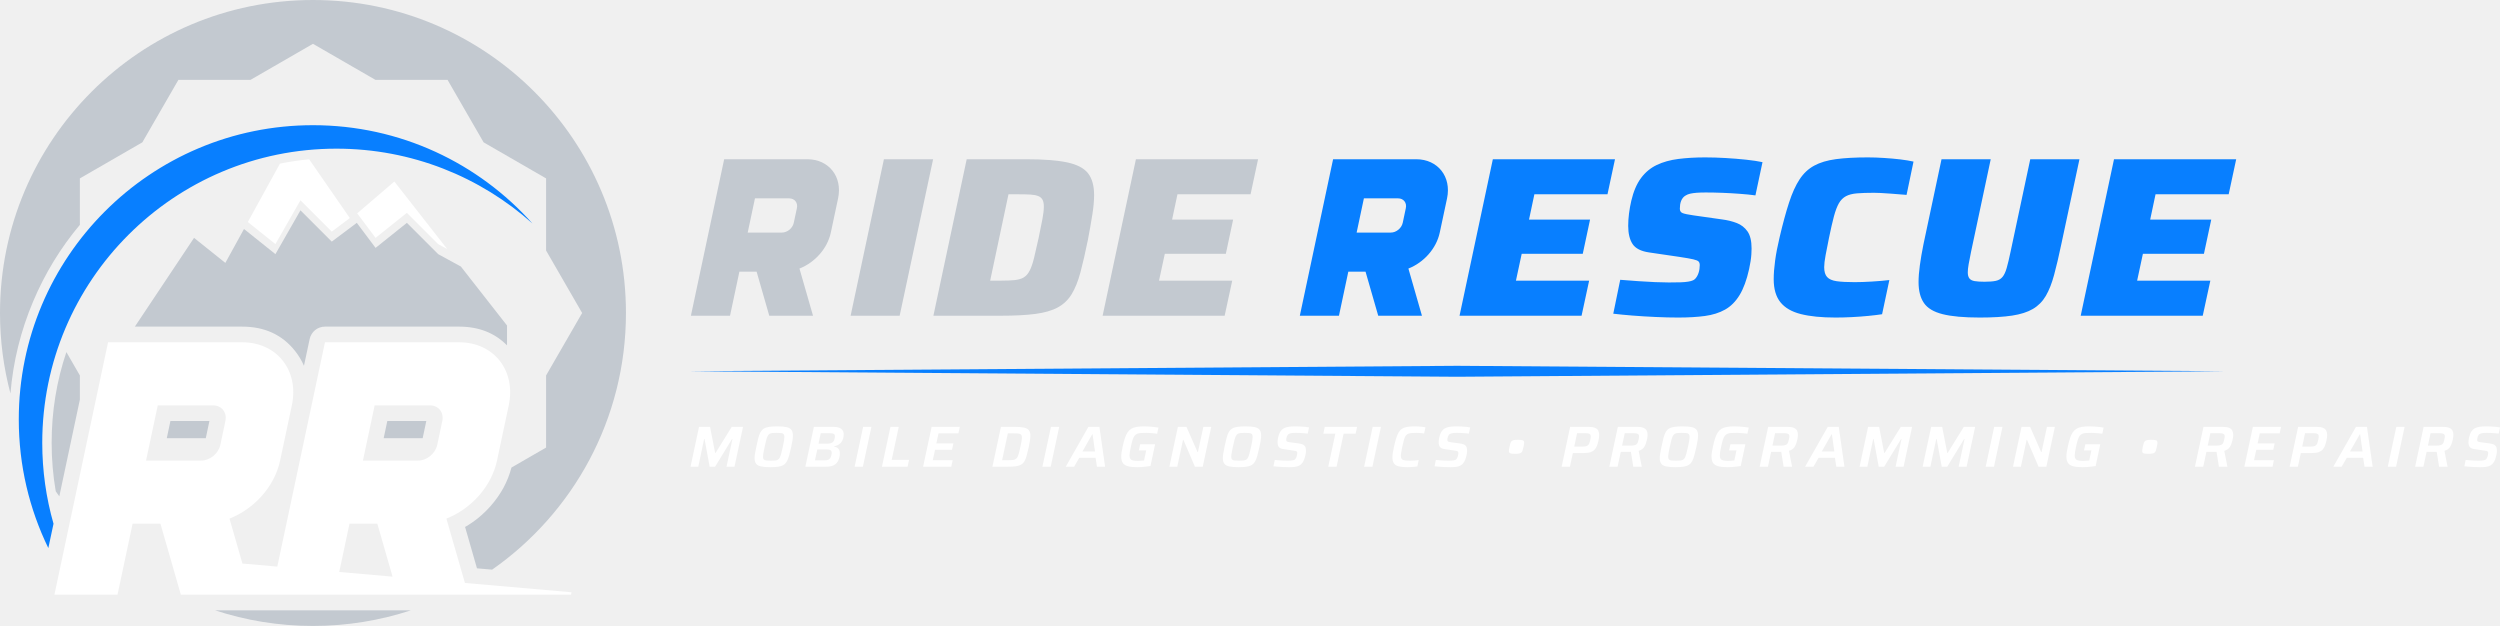
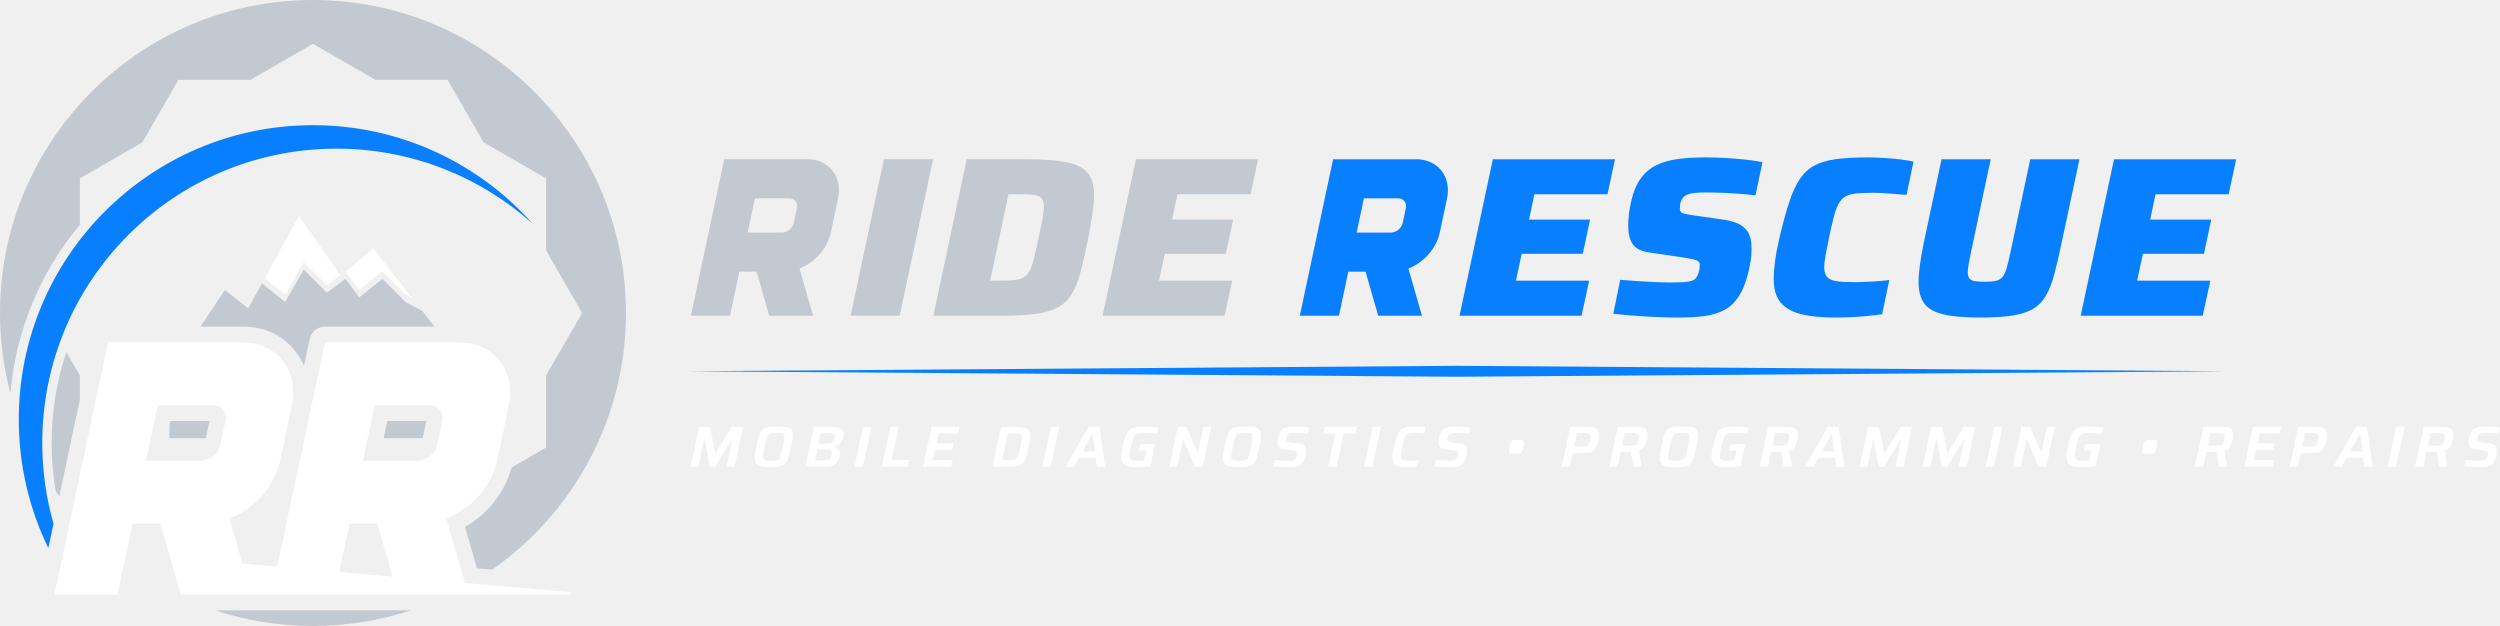
<svg xmlns="http://www.w3.org/2000/svg" viewBox="-100.00 -100.00 798.78 200.00">
  <path fill="#C3C9D0" d="M100 0C100 33.94 83.09 63.93 57.24 82.01L52.4 81.59L48.6 68.37Q53.13 65.78 56.74 61.7Q61.67 56.13 63.41 49.39L74.48 43V19.96L86 0L74.48 -19.96V-43L54.52 -54.52L43 -74.48H19.96L0 -86L-19.96 -74.48H-43L-54.52 -54.52L-74.48 -43V-28.16Q-83.72 -17.14 -89.38 -3.76Q-95.39 10.45 -96.66 25.73C-98.84 17.52 -100 8.9 -100 0C-100 -55.23 -55.23 -100 0 -100C55.23 -100 100 -55.23 100 0ZM-78.79 12.49 -74.48 19.96V27.69L-81.05 58.59C-81.43 58.06 -81.82 57.52 -82.19 56.97Q-83.5 49.35 -83.5 41.5Q-83.5 26.47 -78.79 12.49ZM31.31 95C21.46 98.24 10.94 100 0 100C-10.94 100 -21.46 98.24 -31.31 95Z" />
-   <path fill="#C3C9D0" d="M3.83 4.36Q2.97 4.36 2.16 4.65Q1.35 4.93 0.68 5.47Q0.02 6.01 -0.43 6.75Q-0.88 7.48 -1.06 8.32L-2.88 16.88Q-3.94 14.4 -5.7 12.17Q-11.85 4.36 -22.63 4.36H-56.91L-38 -24L-28 -16L-22.07 -26.78L-22 -26.8L-12 -18.8L-4 -32.8L6 -22.8L14 -28.8L20 -20.8L30 -28.8L40 -18.8L47.25 -14.84L62 4V10.35Q56.11 4.36 46.67 4.36ZM-45.55 34.52H-33.09L-34.25 40H-46.71ZM23.75 34.52H36.21L35.05 40H22.59Z" />
-   <path fill="#FFFFFF" d="M11.77 -30.33 6 -26 -4 -36 -12 -22 -20.82 -29.06 -10.55 -47.72Q-5.94 -48.65 -1.22 -49.1ZM42.88 -20.43 40 -22 30 -32 20 -24 14.13 -31.83 26 -42Z" />
+   <path fill="#C3C9D0" d="M3.83 4.36Q2.97 4.36 2.16 4.65Q1.35 4.93 0.68 5.47Q0.02 6.01 -0.43 6.75Q-0.88 7.48 -1.06 8.32L-2.88 16.88Q-3.94 14.4 -5.7 12.17Q-11.85 4.36 -22.63 4.36H-35.93L-28.12 -7.36L-20.72 -1.44L-16.33 -9.42L-16.28 -9.43L-8.88 -3.51L-2.96 -13.87L4.44 -6.47L10.36 -10.91L14.8 -4.99L22.2 -10.91L29.6 -3.51L34.97 -0.58L38.84 4.36ZM23.75 34.52H36.21L35.05 40H22.59ZM-45.55 34.52H-33.09L-34.25 40H-45.88V36.09Z" />
+   <path fill="#FFFFFF" d="M8.71 -12.04 4.44 -8.84 -2.96 -16.24 -8.88 -5.88 -15.41 -11.1 -4.44 -31.04ZM31.73 -4.72 29.6 -5.88 22.2 -13.28 14.8 -7.36 10.46 -13.15 19.24 -20.68Z" />
  <path fill="#087FFF" d="M70.11 -28.61C53.49 -43.47 31.55 -52.5 7.5 -52.5C-44.41 -52.5 -86.5 -10.41 -86.5 41.5C-86.5 50.46 -85.25 59.13 -82.9 67.34L-84.56 75.11C-90.61 62.69 -94 48.74 -94 34C-94 -17.91 -51.91 -60 0 -60C27.87 -60 52.9 -47.87 70.11 -28.61Z" />
  <path fill="#FFFFFF" d="M3.83 9.36H46.67C57.8 9.36 64.91 18.39 62.55 29.52L58.8 47.16C57.03 55.48 50.48 62.62 42.63 65.7L48.55 86.27L82.61 89.24L82.45 90H-42.22L-48.74 67.32H-57.63L-62.45 90H-82.61L-65.47 9.36H-22.63C-11.5 9.36 -4.39 18.39 -6.75 29.52L-10.5 47.16C-12.27 55.48 -18.82 62.62 -26.67 65.7L-22.54 80.06L-11.4 81.04ZM-49.59 29.52 -53.34 47.16H-35.7C-32.92 47.16 -30.18 44.9 -29.59 42.12L-27.99 34.56C-27.39 31.78 -29.17 29.52 -31.95 29.52ZM19.71 29.52 15.96 47.16H33.6C36.38 47.16 39.12 44.9 39.71 42.12L41.31 34.56C41.91 31.78 40.13 29.52 37.35 29.52ZM8.39 82.76 25.43 84.25 20.56 67.32H11.67L8.39 82.76Z" />
  <path fill="#C3C9D0" d="M198.23 0.88 208.87 -49.12H227.88Q236.25 -49.12 240.99 -48.11Q245.72 -47.09 247.65 -44.62Q249.58 -42.15 249.58 -37.65Q249.58 -34.97 249.02 -31.46Q248.47 -27.95 247.61 -23.42Q246.36 -17.29 245.22 -13Q244.07 -8.72 242.41 -6.01Q240.75 -3.29 238 -1.79Q235.24 -0.28 230.83 0.3Q226.42 0.88 219.67 0.88ZM131.38 -49.12H157.94C164.84 -49.12 169.25 -43.53 167.78 -36.62L165.46 -25.69C164.36 -20.53 160.3 -16.1 155.44 -14.19L159.77 0.88H145.79L141.75 -13.19H136.24L133.25 0.88H120.75ZM252.3 0.88 262.94 -49.12H301.97L299.57 -37.92H276.21L274.5 -29.84H294L291.67 -18.9H272.17L270.32 -10.33H293.71L291.29 0.88ZM171.78 0.88 182.42 -49.12H198.14L187.45 0.88ZM216.37 -10.33H219.71Q222.44 -10.33 224.2 -10.51Q225.97 -10.69 227.1 -11.36Q228.22 -12.04 228.98 -13.51Q229.75 -14.97 230.38 -17.53Q231.01 -20.08 231.87 -24.05Q232.63 -27.59 233.07 -30.02Q233.52 -32.44 233.52 -34.01Q233.52 -35.4 233.09 -36.19Q232.66 -36.98 231.74 -37.35Q230.81 -37.73 229.29 -37.83Q227.78 -37.92 225.58 -37.92H222.22ZM141.22 -36.62 138.9 -25.69H149.83C151.56 -25.69 153.26 -27.09 153.62 -28.81L154.62 -33.5C154.99 -35.23 153.88 -36.62 152.16 -36.62Z" />
  <path fill="#087FFF" d="M325.94 -49.12H352.5C359.41 -49.12 363.81 -43.53 362.35 -36.62L360.02 -25.69C358.92 -20.53 354.86 -16.1 350 -14.19L354.33 0.88H340.36L336.31 -13.19H330.8L327.81 0.88H315.31ZM532.56 1.46Q524.95 1.46 520.69 0.38Q516.43 -0.69 514.72 -3.19Q513 -5.69 513 -9.89Q513 -12.2 513.42 -15.25Q513.83 -18.3 514.58 -22L520.34 -49.12H536.06L529.77 -19.52Q529.29 -17.18 529.01 -15.61Q528.73 -14.04 528.73 -12.98Q528.73 -11.71 529.24 -11.05Q529.75 -10.38 530.94 -10.18Q532.12 -9.98 534.08 -9.98Q536.36 -9.98 537.7 -10.27Q539.04 -10.56 539.83 -11.52Q540.62 -12.47 541.16 -14.37Q541.71 -16.27 542.39 -19.52L548.69 -49.12H564.41L558.62 -22Q557.42 -16.26 556.32 -12.2Q555.23 -8.14 553.67 -5.47Q552.1 -2.79 549.54 -1.29Q546.97 0.22 542.89 0.84Q538.8 1.46 532.56 1.46ZM436.21 1.46Q432.82 1.46 428.99 1.28Q425.17 1.11 421.64 0.83Q418.11 0.55 415.46 0.23L417.68 -10.6Q420.49 -10.38 423.37 -10.17Q426.24 -9.96 428.8 -9.86Q431.37 -9.75 433.23 -9.75Q435.47 -9.75 436.97 -9.8Q438.47 -9.85 439.44 -10.02Q440.41 -10.18 441.02 -10.47Q441.46 -10.69 441.78 -11.08Q442.1 -11.46 442.35 -11.95Q442.6 -12.43 442.77 -13Q442.94 -13.57 443.01 -14.15Q443.09 -14.74 443.09 -15.28Q443.09 -16.02 442.74 -16.42Q442.4 -16.82 441.03 -17.14Q439.66 -17.46 436.53 -17.93L426.87 -19.35Q423.02 -19.92 421.63 -22.03Q420.23 -24.15 420.23 -27.85Q420.23 -29.77 420.49 -31.8Q420.75 -33.84 421.21 -35.82Q422.28 -40.37 424.33 -43.12Q426.38 -45.87 429.36 -47.29Q432.34 -48.71 436.23 -49.21Q440.13 -49.71 444.81 -49.71Q447.95 -49.71 451.36 -49.51Q454.77 -49.31 457.88 -48.98Q460.99 -48.65 463.14 -48.19L460.88 -37.57Q458.72 -37.87 455.95 -38.07Q453.18 -38.28 450.34 -38.39Q447.5 -38.5 445.05 -38.5Q443.35 -38.5 442.12 -38.41Q440.89 -38.31 440.04 -38.12Q439.18 -37.92 438.59 -37.54Q438.08 -37.26 437.71 -36.8Q437.34 -36.34 437.13 -35.78Q436.91 -35.22 436.82 -34.6Q436.73 -33.97 436.73 -33.29Q436.73 -32.25 437.64 -31.9Q438.56 -31.55 441.07 -31.19L450.24 -29.89Q452.78 -29.56 454.91 -28.74Q457.04 -27.92 458.35 -26.06Q459.65 -24.2 459.65 -20.59Q459.65 -19.74 459.58 -18.71Q459.51 -17.68 459.33 -16.52Q459.15 -15.37 458.86 -14.02Q457.71 -8.82 455.81 -5.71Q453.91 -2.6 451.17 -1.07Q448.43 0.46 444.74 0.96Q441.04 1.46 436.21 1.46ZM366.34 0.88 376.98 -49.12H416.01L413.61 -37.92H390.25L388.54 -29.84H408.04L405.71 -18.9H386.2L384.36 -10.33H407.75L405.33 0.88ZM564.81 0.88 575.45 -49.12H614.49L612.09 -37.92H588.72L587.01 -29.84H606.52L604.18 -18.9H584.68L582.84 -10.33H606.23L603.8 0.88ZM486.48 1.46Q479.78 1.46 475.39 0.35Q471 -0.76 468.86 -3.44Q466.72 -6.11 466.72 -10.79Q466.72 -13.42 467.17 -16.71Q467.61 -20 468.59 -24.12Q470.15 -30.77 471.64 -35.32Q473.12 -39.87 475 -42.71Q476.87 -45.56 479.65 -47.07Q482.43 -48.59 486.6 -49.15Q490.77 -49.71 496.82 -49.71Q499.29 -49.71 501.98 -49.53Q504.67 -49.36 507.15 -49.07Q509.63 -48.77 511.39 -48.37L509.17 -37.73Q506.16 -37.99 504.15 -38.13Q502.13 -38.28 500.86 -38.34Q499.59 -38.4 498.72 -38.4Q495.47 -38.4 493.32 -38.22Q491.17 -38.04 489.8 -37.31Q488.43 -36.58 487.55 -35.06Q486.68 -33.54 485.96 -30.87Q485.25 -28.2 484.41 -24.12Q483.75 -20.9 483.3 -18.47Q482.85 -16.04 482.85 -14.64Q482.85 -12.51 483.78 -11.49Q484.71 -10.46 486.85 -10.15Q488.98 -9.85 492.58 -9.85Q494.99 -9.85 498.11 -10.04Q501.24 -10.23 503.67 -10.52L501.35 0.4Q499.54 0.68 496.99 0.93Q494.44 1.18 491.71 1.32Q488.99 1.46 486.48 1.46ZM335.78 -36.62 333.46 -25.69H344.4C346.12 -25.69 347.82 -27.09 348.19 -28.81L349.18 -33.5C349.55 -35.23 348.45 -36.62 346.72 -36.62Z" />
  <path fill="#087FFF" d="M120 18.62 365.54 16.88 611.08 18.62 365.54 20.38Z" />
  <path fill="#FFFFFF" d="M435.36 49.27Q433.42 49.27 432.32 49.02Q431.22 48.77 430.77 48.13Q430.31 47.49 430.31 46.35Q430.31 45.68 430.47 44.78Q430.63 43.87 430.88 42.68Q431.2 41.07 431.5 39.95Q431.79 38.82 432.2 38.09Q432.61 37.36 433.26 36.95Q433.92 36.54 434.95 36.39Q435.99 36.23 437.53 36.23Q439.47 36.23 440.55 36.48Q441.64 36.73 442.1 37.37Q442.55 38.01 442.55 39.16Q442.55 39.85 442.41 40.74Q442.27 41.63 442.01 42.82Q441.65 44.44 441.34 45.57Q441.03 46.7 440.62 47.42Q440.22 48.14 439.57 48.55Q438.92 48.96 437.91 49.11Q436.9 49.27 435.36 49.27ZM295.76 49.27Q293.82 49.27 292.72 49.02Q291.62 48.77 291.17 48.13Q290.71 47.49 290.71 46.35Q290.71 45.68 290.87 44.78Q291.03 43.87 291.27 42.68Q291.6 41.07 291.9 39.95Q292.19 38.82 292.6 38.09Q293 37.36 293.66 36.95Q294.32 36.54 295.35 36.39Q296.38 36.23 297.93 36.23Q299.86 36.23 300.95 36.48Q302.04 36.73 302.5 37.37Q302.95 38.01 302.95 39.16Q302.95 39.85 302.81 40.74Q302.67 41.63 302.41 42.82Q302.05 44.44 301.74 45.57Q301.43 46.7 301.02 47.42Q300.62 48.14 299.97 48.55Q299.32 48.96 298.31 49.11Q297.3 49.27 295.76 49.27ZM146.15 49.27Q144.21 49.27 143.11 49.02Q142.01 48.77 141.56 48.13Q141.1 47.49 141.1 46.35Q141.1 45.68 141.26 44.78Q141.42 43.87 141.67 42.68Q141.99 41.07 142.29 39.95Q142.58 38.82 142.99 38.09Q143.4 37.36 144.05 36.95Q144.71 36.54 145.74 36.39Q146.78 36.23 148.32 36.23Q150.26 36.23 151.34 36.48Q152.43 36.73 152.89 37.37Q153.34 38.01 153.34 39.16Q153.34 39.85 153.2 40.74Q153.06 41.63 152.8 42.82Q152.44 44.44 152.13 45.57Q151.82 46.7 151.41 47.42Q151.01 48.14 150.36 48.55Q149.71 48.96 148.7 49.11Q147.69 49.27 146.15 49.27ZM217.09 49.12 219.81 36.38H223.99Q226 36.38 227.14 36.62Q228.28 36.86 228.75 37.48Q229.22 38.1 229.22 39.25Q229.22 39.91 229.08 40.79Q228.94 41.67 228.7 42.82Q228.35 44.41 228.05 45.51Q227.76 46.62 227.34 47.33Q226.93 48.05 226.27 48.44Q225.61 48.83 224.57 48.98Q223.53 49.12 221.97 49.12ZM157.32 49.12 160.05 36.38H166.25Q167.38 36.38 168.12 36.66Q168.85 36.95 169.21 37.48Q169.57 38.01 169.57 38.77Q169.57 39.07 169.53 39.37Q169.5 39.66 169.43 39.95Q169.13 41.1 168.4 41.73Q167.67 42.37 166.5 42.58L166.48 42.66Q167.13 42.79 167.55 43.07Q167.96 43.35 168.15 43.78Q168.34 44.21 168.34 44.82Q168.34 45.03 168.32 45.25Q168.31 45.48 168.28 45.7Q168.25 45.91 168.19 46.14Q168.03 46.79 167.73 47.35Q167.43 47.9 166.94 48.29Q166.46 48.69 165.73 48.91Q165 49.12 163.98 49.12ZM494.16 49.12 496.88 36.38H500.4L502.03 44.73H502.15L507.33 36.38H510.94L508.22 49.12H505.66L507.55 40.26H507.43L502.01 49.12H500.27L498.64 40.26H498.51L496.64 49.12ZM514.31 49.12 517.03 36.38H520.55L522.17 44.73H522.29L527.47 36.38H531.08L528.36 49.12H525.8L527.7 40.26H527.57L522.16 49.12H520.41L518.78 40.26H518.66L516.78 49.12ZM120.63 49.12 123.35 36.38H126.87L128.5 44.73H128.62L133.8 36.38H137.41L134.68 49.12H132.13L134.02 40.26H133.9L128.48 49.12H126.74L125.11 40.26H124.98L123.11 49.12ZM671.66 49.12 674.38 36.38H680.38Q681.78 36.38 682.53 36.68Q683.29 36.99 683.59 37.56Q683.89 38.12 683.89 38.92Q683.89 39.15 683.86 39.42Q683.83 39.7 683.78 39.99Q683.74 40.29 683.66 40.6Q683.5 41.31 683.28 41.87Q683.07 42.43 682.79 42.85Q682.5 43.27 682.07 43.57Q681.64 43.86 681.03 44.04L682.03 49.12H679.32L678.56 44.37H675.33L674.31 49.12ZM462.23 49.12 464.95 36.38H470.95Q472.35 36.38 473.1 36.68Q473.86 36.99 474.16 37.56Q474.46 38.12 474.46 38.92Q474.46 39.15 474.43 39.42Q474.4 39.7 474.35 39.99Q474.31 40.29 474.23 40.6Q474.07 41.31 473.85 41.87Q473.64 42.43 473.36 42.85Q473.07 43.27 472.64 43.57Q472.21 43.86 471.6 44.04L472.6 49.12H469.89L469.13 44.37H465.9L464.88 49.12ZM414.2 49.12 416.92 36.38H422.92Q424.31 36.38 425.07 36.68Q425.82 36.99 426.12 37.56Q426.42 38.12 426.42 38.92Q426.42 39.15 426.39 39.42Q426.37 39.7 426.32 39.99Q426.27 40.29 426.19 40.6Q426.03 41.31 425.82 41.87Q425.61 42.43 425.32 42.85Q425.03 43.27 424.61 43.57Q424.18 43.86 423.57 44.04L424.56 49.12H421.85L421.09 44.37H417.86L416.84 49.12ZM601.31 49.12 604.04 36.38H610.04Q611.43 36.38 612.18 36.68Q612.94 36.99 613.24 37.56Q613.54 38.12 613.54 38.92Q613.54 39.15 613.51 39.42Q613.48 39.7 613.44 39.99Q613.39 40.29 613.31 40.6Q613.15 41.31 612.94 41.87Q612.72 42.43 612.44 42.85Q612.15 43.27 611.72 43.57Q611.3 43.86 610.69 44.04L611.68 49.12H608.97L608.21 44.37H604.98L603.96 49.12ZM398.96 49.12 401.68 36.38H407.47Q408.84 36.38 409.6 36.69Q410.37 37 410.66 37.58Q410.96 38.17 410.96 39.01Q410.96 39.37 410.91 39.8Q410.85 40.24 410.75 40.69Q410.56 41.57 410.29 42.32Q410.02 43.06 409.55 43.61Q409.07 44.16 408.25 44.46Q407.43 44.75 406.14 44.75H402.55L401.61 49.12ZM631.56 49.12 634.28 36.38H640.06Q641.44 36.38 642.2 36.69Q642.96 37 643.26 37.58Q643.56 38.17 643.56 39.01Q643.56 39.37 643.5 39.8Q643.44 40.24 643.34 40.69Q643.15 41.57 642.89 42.32Q642.62 43.06 642.14 43.61Q641.67 44.16 640.85 44.46Q640.03 44.75 638.74 44.75H635.15L634.2 49.12ZM543.18 49.12 545.9 36.38H548.64L552.17 44.43H552.3L554.03 36.38H556.56L553.84 49.12H551.34L547.66 40.55H547.53L545.7 49.12ZM273.63 49.12 276.35 36.38H279.09L282.62 44.43H282.75L284.49 36.38H287.01L284.29 49.12H281.79L278.11 40.55H277.98L276.16 49.12ZM240.52 49.12 247.76 36.38H251.28L253.09 49.12H250.49L250.05 46.27H244.84L243.2 49.12ZM476.75 49.12 483.99 36.38H487.5L489.32 49.12H486.72L486.28 46.27H481.06L479.42 49.12ZM645.52 49.12 652.76 36.38H656.27L658.09 49.12H655.49L655.05 46.27H649.83L648.19 49.12ZM263.35 49.27Q261.52 49.27 260.4 48.97Q259.27 48.67 258.76 47.93Q258.25 47.19 258.25 45.84Q258.25 45.22 258.37 44.43Q258.49 43.64 258.71 42.68Q259.04 41.11 259.41 40Q259.78 38.88 260.28 38.14Q260.78 37.4 261.48 36.98Q262.18 36.57 263.18 36.4Q264.19 36.23 265.57 36.23Q266.28 36.23 267.09 36.28Q267.9 36.34 268.7 36.42Q269.51 36.51 270.13 36.62L269.73 38.58Q269.14 38.51 268.51 38.44Q267.88 38.38 267.33 38.35Q266.78 38.31 266.4 38.31Q265.3 38.31 264.55 38.35Q263.8 38.4 263.31 38.61Q262.81 38.81 262.47 39.29Q262.12 39.76 261.86 40.59Q261.59 41.43 261.33 42.75Q261.12 43.67 261.01 44.36Q260.9 45.04 260.9 45.55Q260.9 46.25 261.16 46.62Q261.43 46.99 262.01 47.12Q262.6 47.25 263.57 47.25Q263.85 47.25 264.21 47.23Q264.56 47.22 264.92 47.18Q265.28 47.15 265.54 47.13L266.22 43.9H263.87L264.29 41.95H269.07L267.59 48.9Q266.95 49.01 266.19 49.09Q265.43 49.18 264.69 49.23Q263.96 49.27 263.35 49.27ZM451.95 49.27Q450.12 49.27 449 48.97Q447.87 48.67 447.36 47.93Q446.85 47.19 446.85 45.84Q446.85 45.22 446.97 44.43Q447.09 43.64 447.31 42.68Q447.64 41.11 448.01 40Q448.38 38.88 448.88 38.14Q449.38 37.4 450.08 36.98Q450.78 36.57 451.78 36.4Q452.79 36.23 454.17 36.23Q454.88 36.23 455.69 36.28Q456.5 36.34 457.3 36.42Q458.11 36.51 458.73 36.62L458.33 38.58Q457.74 38.51 457.11 38.44Q456.48 38.38 455.93 38.35Q455.38 38.31 455 38.31Q453.9 38.31 453.15 38.35Q452.4 38.4 451.91 38.61Q451.41 38.81 451.07 39.29Q450.72 39.76 450.46 40.59Q450.19 41.43 449.93 42.75Q449.72 43.67 449.61 44.36Q449.5 45.04 449.5 45.55Q449.5 46.25 449.76 46.62Q450.03 46.99 450.61 47.12Q451.2 47.25 452.17 47.25Q452.45 47.25 452.81 47.23Q453.16 47.22 453.52 47.18Q453.88 47.15 454.14 47.13L454.82 43.9H452.47L452.89 41.95H457.67L456.19 48.9Q455.55 49.01 454.79 49.09Q454.03 49.18 453.29 49.23Q452.56 49.27 451.95 49.27ZM565.35 49.27Q563.52 49.27 562.39 48.97Q561.26 48.67 560.75 47.93Q560.24 47.19 560.24 45.84Q560.24 45.22 560.36 44.43Q560.48 43.64 560.7 42.68Q561.03 41.11 561.4 40Q561.77 38.88 562.27 38.14Q562.78 37.4 563.48 36.98Q564.17 36.57 565.18 36.4Q566.19 36.23 567.57 36.23Q568.28 36.23 569.09 36.28Q569.9 36.34 570.7 36.42Q571.5 36.51 572.12 36.62L571.72 38.58Q571.13 38.51 570.5 38.44Q569.87 38.38 569.33 38.35Q568.78 38.31 568.4 38.31Q567.3 38.31 566.55 38.35Q565.8 38.4 565.3 38.61Q564.81 38.81 564.46 39.29Q564.12 39.76 563.86 40.59Q563.59 41.43 563.32 42.75Q563.12 43.67 563.01 44.36Q562.9 45.04 562.9 45.55Q562.9 46.25 563.16 46.62Q563.42 46.99 564.01 47.12Q564.6 47.25 565.56 47.25Q565.85 47.25 566.2 47.23Q566.56 47.22 566.92 47.18Q567.28 47.15 567.54 47.13L568.22 43.9H565.87L566.29 41.95H571.06L569.59 48.9Q568.95 49.01 568.19 49.09Q567.43 49.18 566.69 49.23Q565.95 49.27 565.35 49.27ZM363.35 49.27Q362.55 49.27 361.65 49.23Q360.75 49.2 359.89 49.13Q359.03 49.06 358.36 48.99L358.78 46.96Q359.44 47.01 360.17 47.07Q360.91 47.12 361.58 47.16Q362.25 47.19 362.74 47.19Q363.35 47.19 363.79 47.17Q364.22 47.14 364.54 47.08Q364.85 47.02 365.09 46.9Q365.28 46.8 365.41 46.6Q365.55 46.41 365.66 46.16Q365.77 45.92 365.83 45.65Q365.89 45.39 365.93 45.14Q365.96 44.89 365.96 44.71Q365.96 44.43 365.83 44.29Q365.7 44.15 365.37 44.07Q365.04 44 364.43 43.92L361.61 43.5Q360.5 43.36 360.09 42.82Q359.68 42.28 359.68 41.33Q359.68 40.99 359.73 40.57Q359.78 40.15 359.87 39.72Q360.14 38.56 360.6 37.86Q361.07 37.17 361.75 36.82Q362.42 36.47 363.32 36.35Q364.21 36.23 365.31 36.23Q366.11 36.23 366.94 36.27Q367.77 36.31 368.51 36.38Q369.25 36.46 369.74 36.57L369.32 38.54Q368.81 38.47 368.15 38.42Q367.49 38.36 366.81 38.34Q366.12 38.31 365.51 38.31Q364.94 38.31 364.52 38.34Q364.1 38.38 363.81 38.45Q363.51 38.52 363.29 38.64Q363.07 38.76 362.9 38.98Q362.74 39.21 362.64 39.49Q362.54 39.77 362.49 40.05Q362.45 40.33 362.45 40.59Q362.45 40.98 362.72 41.1Q362.99 41.22 363.68 41.31L366.39 41.68Q367.06 41.77 367.59 41.95Q368.12 42.14 368.44 42.59Q368.75 43.03 368.75 43.94Q368.75 44.15 368.73 44.4Q368.71 44.66 368.67 44.95Q368.62 45.25 368.55 45.57Q368.26 46.86 367.8 47.61Q367.33 48.36 366.68 48.72Q366.02 49.08 365.2 49.18Q364.37 49.27 363.35 49.27ZM311.86 49.27Q311.07 49.27 310.17 49.23Q309.27 49.2 308.41 49.13Q307.55 49.06 306.88 48.99L307.3 46.96Q307.96 47.01 308.69 47.07Q309.42 47.12 310.09 47.16Q310.77 47.19 311.25 47.19Q311.87 47.19 312.3 47.17Q312.74 47.14 313.06 47.08Q313.37 47.02 313.61 46.9Q313.79 46.8 313.93 46.6Q314.07 46.41 314.18 46.16Q314.29 45.92 314.35 45.65Q314.41 45.39 314.45 45.14Q314.48 44.89 314.48 44.71Q314.48 44.43 314.35 44.29Q314.22 44.15 313.89 44.07Q313.56 44 312.94 43.92L310.13 43.5Q309.02 43.36 308.61 42.82Q308.2 42.28 308.2 41.33Q308.2 40.99 308.25 40.57Q308.29 40.15 308.39 39.72Q308.65 38.56 309.12 37.86Q309.59 37.17 310.27 36.82Q310.94 36.47 311.83 36.35Q312.73 36.23 313.83 36.23Q314.63 36.23 315.46 36.27Q316.29 36.31 317.03 36.38Q317.76 36.46 318.26 36.57L317.84 38.54Q317.33 38.47 316.67 38.42Q316.01 38.36 315.32 38.34Q314.64 38.31 314.03 38.31Q313.46 38.31 313.04 38.34Q312.62 38.38 312.32 38.45Q312.03 38.52 311.8 38.64Q311.58 38.76 311.42 38.98Q311.26 39.21 311.16 39.49Q311.06 39.77 311.01 40.05Q310.97 40.33 310.97 40.59Q310.97 40.98 311.24 41.1Q311.5 41.22 312.2 41.31L314.91 41.68Q315.58 41.77 316.11 41.95Q316.64 42.14 316.95 42.59Q317.27 43.03 317.27 43.94Q317.27 44.15 317.25 44.4Q317.23 44.66 317.19 44.95Q317.14 45.25 317.07 45.57Q316.78 46.86 316.32 47.61Q315.85 48.36 315.2 48.72Q314.54 49.08 313.71 49.18Q312.89 49.27 311.86 49.27ZM692.38 49.27Q691.58 49.27 690.68 49.23Q689.78 49.2 688.93 49.13Q688.07 49.06 687.4 48.99L687.81 46.96Q688.48 47.01 689.21 47.07Q689.94 47.12 690.61 47.16Q691.28 47.19 691.77 47.19Q692.38 47.19 692.82 47.17Q693.26 47.14 693.57 47.08Q693.89 47.02 694.13 46.9Q694.31 46.8 694.45 46.6Q694.58 46.41 694.69 46.16Q694.81 45.92 694.87 45.65Q694.93 45.39 694.96 45.14Q695 44.89 695 44.71Q695 44.43 694.87 44.29Q694.74 44.15 694.41 44.07Q694.07 44 693.46 43.92L690.64 43.5Q689.53 43.36 689.12 42.82Q688.71 42.28 688.71 41.33Q688.71 40.99 688.76 40.57Q688.81 40.15 688.91 39.72Q689.17 38.56 689.64 37.86Q690.11 37.17 690.78 36.82Q691.46 36.47 692.35 36.35Q693.24 36.23 694.35 36.23Q695.14 36.23 695.98 36.27Q696.81 36.31 697.54 36.38Q698.28 36.46 698.78 36.57L698.36 38.54Q697.85 38.47 697.19 38.42Q696.53 38.36 695.84 38.34Q695.16 38.31 694.55 38.31Q693.97 38.31 693.55 38.34Q693.14 38.38 692.84 38.45Q692.55 38.52 692.32 38.64Q692.1 38.76 691.94 38.98Q691.78 39.21 691.67 39.49Q691.57 39.77 691.53 40.05Q691.49 40.33 691.49 40.59Q691.49 40.98 691.75 41.1Q692.02 41.22 692.72 41.31L695.43 41.68Q696.09 41.77 696.63 41.95Q697.16 42.14 697.47 42.59Q697.79 43.03 697.79 43.94Q697.79 44.15 697.77 44.4Q697.75 44.66 697.7 44.95Q697.66 45.25 697.58 45.57Q697.3 46.86 696.83 47.61Q696.37 48.36 695.71 48.72Q695.06 49.08 694.23 49.18Q693.4 49.27 692.38 49.27ZM617.1 49.12 619.82 36.38H628.83L628.38 38.46H622.03L621.34 41.67H626.78L626.34 43.71H620.91L620.19 47.04H626.54L626.1 49.12ZM194.94 49.12 197.67 36.38H206.67L206.23 38.46H199.87L199.18 41.67H204.62L204.18 43.71H198.76L198.03 47.04H204.39L203.94 49.12ZM349.64 49.27Q347.96 49.27 346.92 49.01Q345.87 48.75 345.39 48.07Q344.9 47.38 344.9 46.16Q344.9 45.5 345.02 44.67Q345.14 43.83 345.39 42.75Q345.76 41.1 346.12 39.95Q346.48 38.8 346.94 38.07Q347.39 37.34 348.05 36.94Q348.71 36.54 349.68 36.38Q350.65 36.23 352.03 36.23Q352.61 36.23 353.25 36.27Q353.89 36.3 354.46 36.37Q355.04 36.44 355.45 36.53L355.03 38.49Q354.46 38.42 353.99 38.38Q353.51 38.34 353.12 38.33Q352.74 38.31 352.46 38.31Q351.48 38.31 350.82 38.38Q350.16 38.45 349.73 38.69Q349.31 38.93 349.03 39.41Q348.75 39.89 348.53 40.71Q348.3 41.52 348.05 42.75Q347.85 43.73 347.72 44.45Q347.59 45.16 347.59 45.65Q347.59 46.33 347.88 46.66Q348.17 47 348.82 47.09Q349.47 47.19 350.58 47.19Q351.18 47.19 351.95 47.14Q352.72 47.09 353.3 47.01L352.86 49.03Q352.45 49.1 351.89 49.16Q351.34 49.22 350.75 49.24Q350.17 49.27 349.64 49.27ZM324.39 49.12 326.66 38.56H322.82L323.28 36.38H333.61L333.14 38.56H329.3L327.06 49.12ZM435.49 47.19Q436.31 47.19 436.85 47.14Q437.4 47.09 437.76 46.88Q438.12 46.67 438.36 46.2Q438.6 45.72 438.82 44.89Q439.05 44.06 439.33 42.75Q439.59 41.63 439.71 40.86Q439.83 40.09 439.83 39.59Q439.83 38.97 439.59 38.7Q439.35 38.43 438.81 38.37Q438.27 38.31 437.37 38.31Q436.55 38.31 436 38.36Q435.45 38.41 435.09 38.62Q434.73 38.83 434.49 39.3Q434.24 39.78 434.02 40.61Q433.8 41.44 433.53 42.75Q433.37 43.5 433.25 44.11Q433.13 44.71 433.07 45.15Q433 45.59 433 45.93Q433 46.54 433.25 46.8Q433.5 47.07 434.04 47.13Q434.59 47.19 435.49 47.19ZM295.89 47.19Q296.71 47.19 297.25 47.14Q297.79 47.09 298.15 46.88Q298.52 46.67 298.76 46.2Q299 45.72 299.22 44.89Q299.44 44.06 299.73 42.75Q299.99 41.63 300.11 40.86Q300.23 40.09 300.23 39.59Q300.23 38.97 299.99 38.7Q299.75 38.43 299.21 38.37Q298.67 38.31 297.77 38.31Q296.95 38.31 296.4 38.36Q295.85 38.41 295.49 38.62Q295.13 38.83 294.89 39.3Q294.64 39.78 294.42 40.61Q294.2 41.44 293.93 42.75Q293.77 43.5 293.65 44.11Q293.53 44.71 293.46 45.15Q293.4 45.59 293.4 45.93Q293.4 46.54 293.65 46.8Q293.9 47.07 294.44 47.13Q294.99 47.19 295.89 47.19ZM146.28 47.19Q147.1 47.19 147.64 47.14Q148.19 47.09 148.55 46.88Q148.91 46.67 149.15 46.2Q149.39 45.72 149.61 44.89Q149.84 44.06 150.12 42.75Q150.38 41.63 150.5 40.86Q150.62 40.09 150.62 39.59Q150.62 38.97 150.38 38.7Q150.14 38.43 149.6 38.37Q149.06 38.31 148.16 38.31Q147.34 38.31 146.79 38.36Q146.24 38.41 145.88 38.62Q145.52 38.83 145.28 39.3Q145.03 39.78 144.81 40.61Q144.59 41.44 144.32 42.75Q144.16 43.5 144.04 44.11Q143.92 44.71 143.86 45.15Q143.79 45.59 143.79 45.93Q143.79 46.54 144.04 46.8Q144.29 47.07 144.83 47.13Q145.38 47.19 146.28 47.19ZM181.79 49.12 184.51 36.38H187.16L184.91 46.94H190.46L189.98 49.12ZM220.19 47.04H221.8Q222.76 47.04 223.38 47Q224 46.95 224.4 46.75Q224.8 46.54 225.07 46.08Q225.33 45.63 225.55 44.82Q225.76 44.02 226.03 42.75Q226.25 41.72 226.38 41Q226.51 40.27 226.51 39.79Q226.51 39.31 226.36 39.03Q226.2 38.75 225.86 38.63Q225.52 38.51 224.97 38.48Q224.42 38.46 223.62 38.46H222.02ZM173.06 49.12 175.78 36.38H178.43L175.7 49.12ZM233.06 49.12 235.79 36.38H238.43L235.71 49.12ZM335.86 49.12 338.58 36.38H341.23L338.51 49.12ZM534.45 49.12 537.17 36.38H539.82L537.1 49.12ZM662.93 49.12 665.65 36.38H668.3L665.58 49.12ZM402.99 42.7H405.46Q406.23 42.7 406.69 42.59Q407.14 42.48 407.41 42.24Q407.68 41.99 407.83 41.58Q407.98 41.16 408.11 40.57Q408.18 40.22 408.22 39.94Q408.27 39.66 408.27 39.43Q408.27 39.06 408.1 38.84Q407.94 38.61 407.53 38.51Q407.12 38.41 406.4 38.41H403.89ZM635.59 42.7H638.06Q638.82 42.7 639.28 42.59Q639.74 42.48 640.01 42.24Q640.28 41.99 640.43 41.58Q640.57 41.16 640.7 40.57Q640.77 40.22 640.82 39.94Q640.86 39.66 640.86 39.43Q640.86 39.06 640.7 38.84Q640.53 38.61 640.12 38.51Q639.72 38.41 638.99 38.41H636.49ZM384.04 45Q382.94 45 382.52 44.83Q382.11 44.66 382.11 44.1Q382.11 43.86 382.16 43.53Q382.22 43.2 382.3 42.79Q382.45 42.05 382.6 41.6Q382.75 41.16 383 40.93Q383.26 40.7 383.73 40.61Q384.2 40.52 385 40.52Q386.15 40.52 386.57 40.69Q386.98 40.86 386.98 41.44Q386.98 41.68 386.93 42.01Q386.88 42.34 386.78 42.79Q386.63 43.5 386.48 43.94Q386.33 44.38 386.08 44.6Q385.82 44.83 385.34 44.91Q384.86 45 384.04 45ZM586.39 45Q585.29 45 584.87 44.83Q584.46 44.66 584.46 44.1Q584.46 43.86 584.52 43.53Q584.57 43.2 584.65 42.79Q584.8 42.05 584.95 41.6Q585.1 41.16 585.35 40.93Q585.61 40.7 586.08 40.61Q586.55 40.52 587.35 40.52Q588.5 40.52 588.92 40.69Q589.33 40.86 589.33 41.44Q589.33 41.68 589.28 42.01Q589.24 42.34 589.13 42.79Q588.98 43.5 588.83 43.94Q588.68 44.38 588.43 44.6Q588.17 44.83 587.69 44.91Q587.21 45 586.39 45ZM605.4 42.38H608.07Q608.83 42.38 609.29 42.27Q609.75 42.16 610.01 41.94Q610.27 41.71 610.42 41.33Q610.56 40.95 610.67 40.41Q610.74 40.1 610.78 39.83Q610.81 39.57 610.81 39.38Q610.81 39.05 610.66 38.83Q610.5 38.62 610.11 38.52Q609.71 38.41 609 38.41H606.24ZM466.32 42.38H468.99Q469.75 42.38 470.21 42.27Q470.67 42.16 470.93 41.94Q471.19 41.71 471.33 41.33Q471.48 40.95 471.58 40.41Q471.66 40.1 471.69 39.83Q471.73 39.57 471.73 39.38Q471.73 39.05 471.57 38.83Q471.42 38.62 471.02 38.52Q470.63 38.41 469.92 38.41H467.16ZM418.28 42.38H420.96Q421.72 42.38 422.18 42.27Q422.63 42.16 422.9 41.94Q423.16 41.71 423.3 41.33Q423.44 40.95 423.55 40.41Q423.62 40.1 423.66 39.83Q423.7 39.57 423.7 39.38Q423.7 39.05 423.54 38.83Q423.38 38.62 422.99 38.52Q422.6 38.41 421.88 38.41H419.13ZM675.75 42.38H678.42Q679.18 42.38 679.64 42.27Q680.1 42.16 680.36 41.94Q680.62 41.71 680.76 41.33Q680.91 40.95 681.01 40.41Q681.09 40.1 681.12 39.83Q681.16 39.57 681.16 39.38Q681.16 39.05 681 38.83Q680.85 38.62 680.45 38.52Q680.06 38.41 679.35 38.41H676.59ZM160.38 47.09H163.3Q164.09 47.09 164.55 46.93Q165.01 46.77 165.26 46.39Q165.51 46.01 165.65 45.36Q165.68 45.15 165.71 44.99Q165.74 44.82 165.74 44.68Q165.74 44.09 165.35 43.84Q164.96 43.6 164.04 43.6H161.14ZM161.53 41.75H164.38Q165.07 41.75 165.54 41.58Q166.01 41.41 166.29 41.06Q166.57 40.7 166.68 40.11Q166.71 39.92 166.73 39.74Q166.75 39.56 166.75 39.37Q166.75 38.83 166.39 38.62Q166.02 38.41 165.1 38.41H162.23ZM482.09 44.24H486.09L485.32 38.77H485.2ZM245.87 44.24H249.86L249.09 38.77H248.97ZM650.86 44.24H654.86L654.09 38.77H653.97Z" />
</svg>
